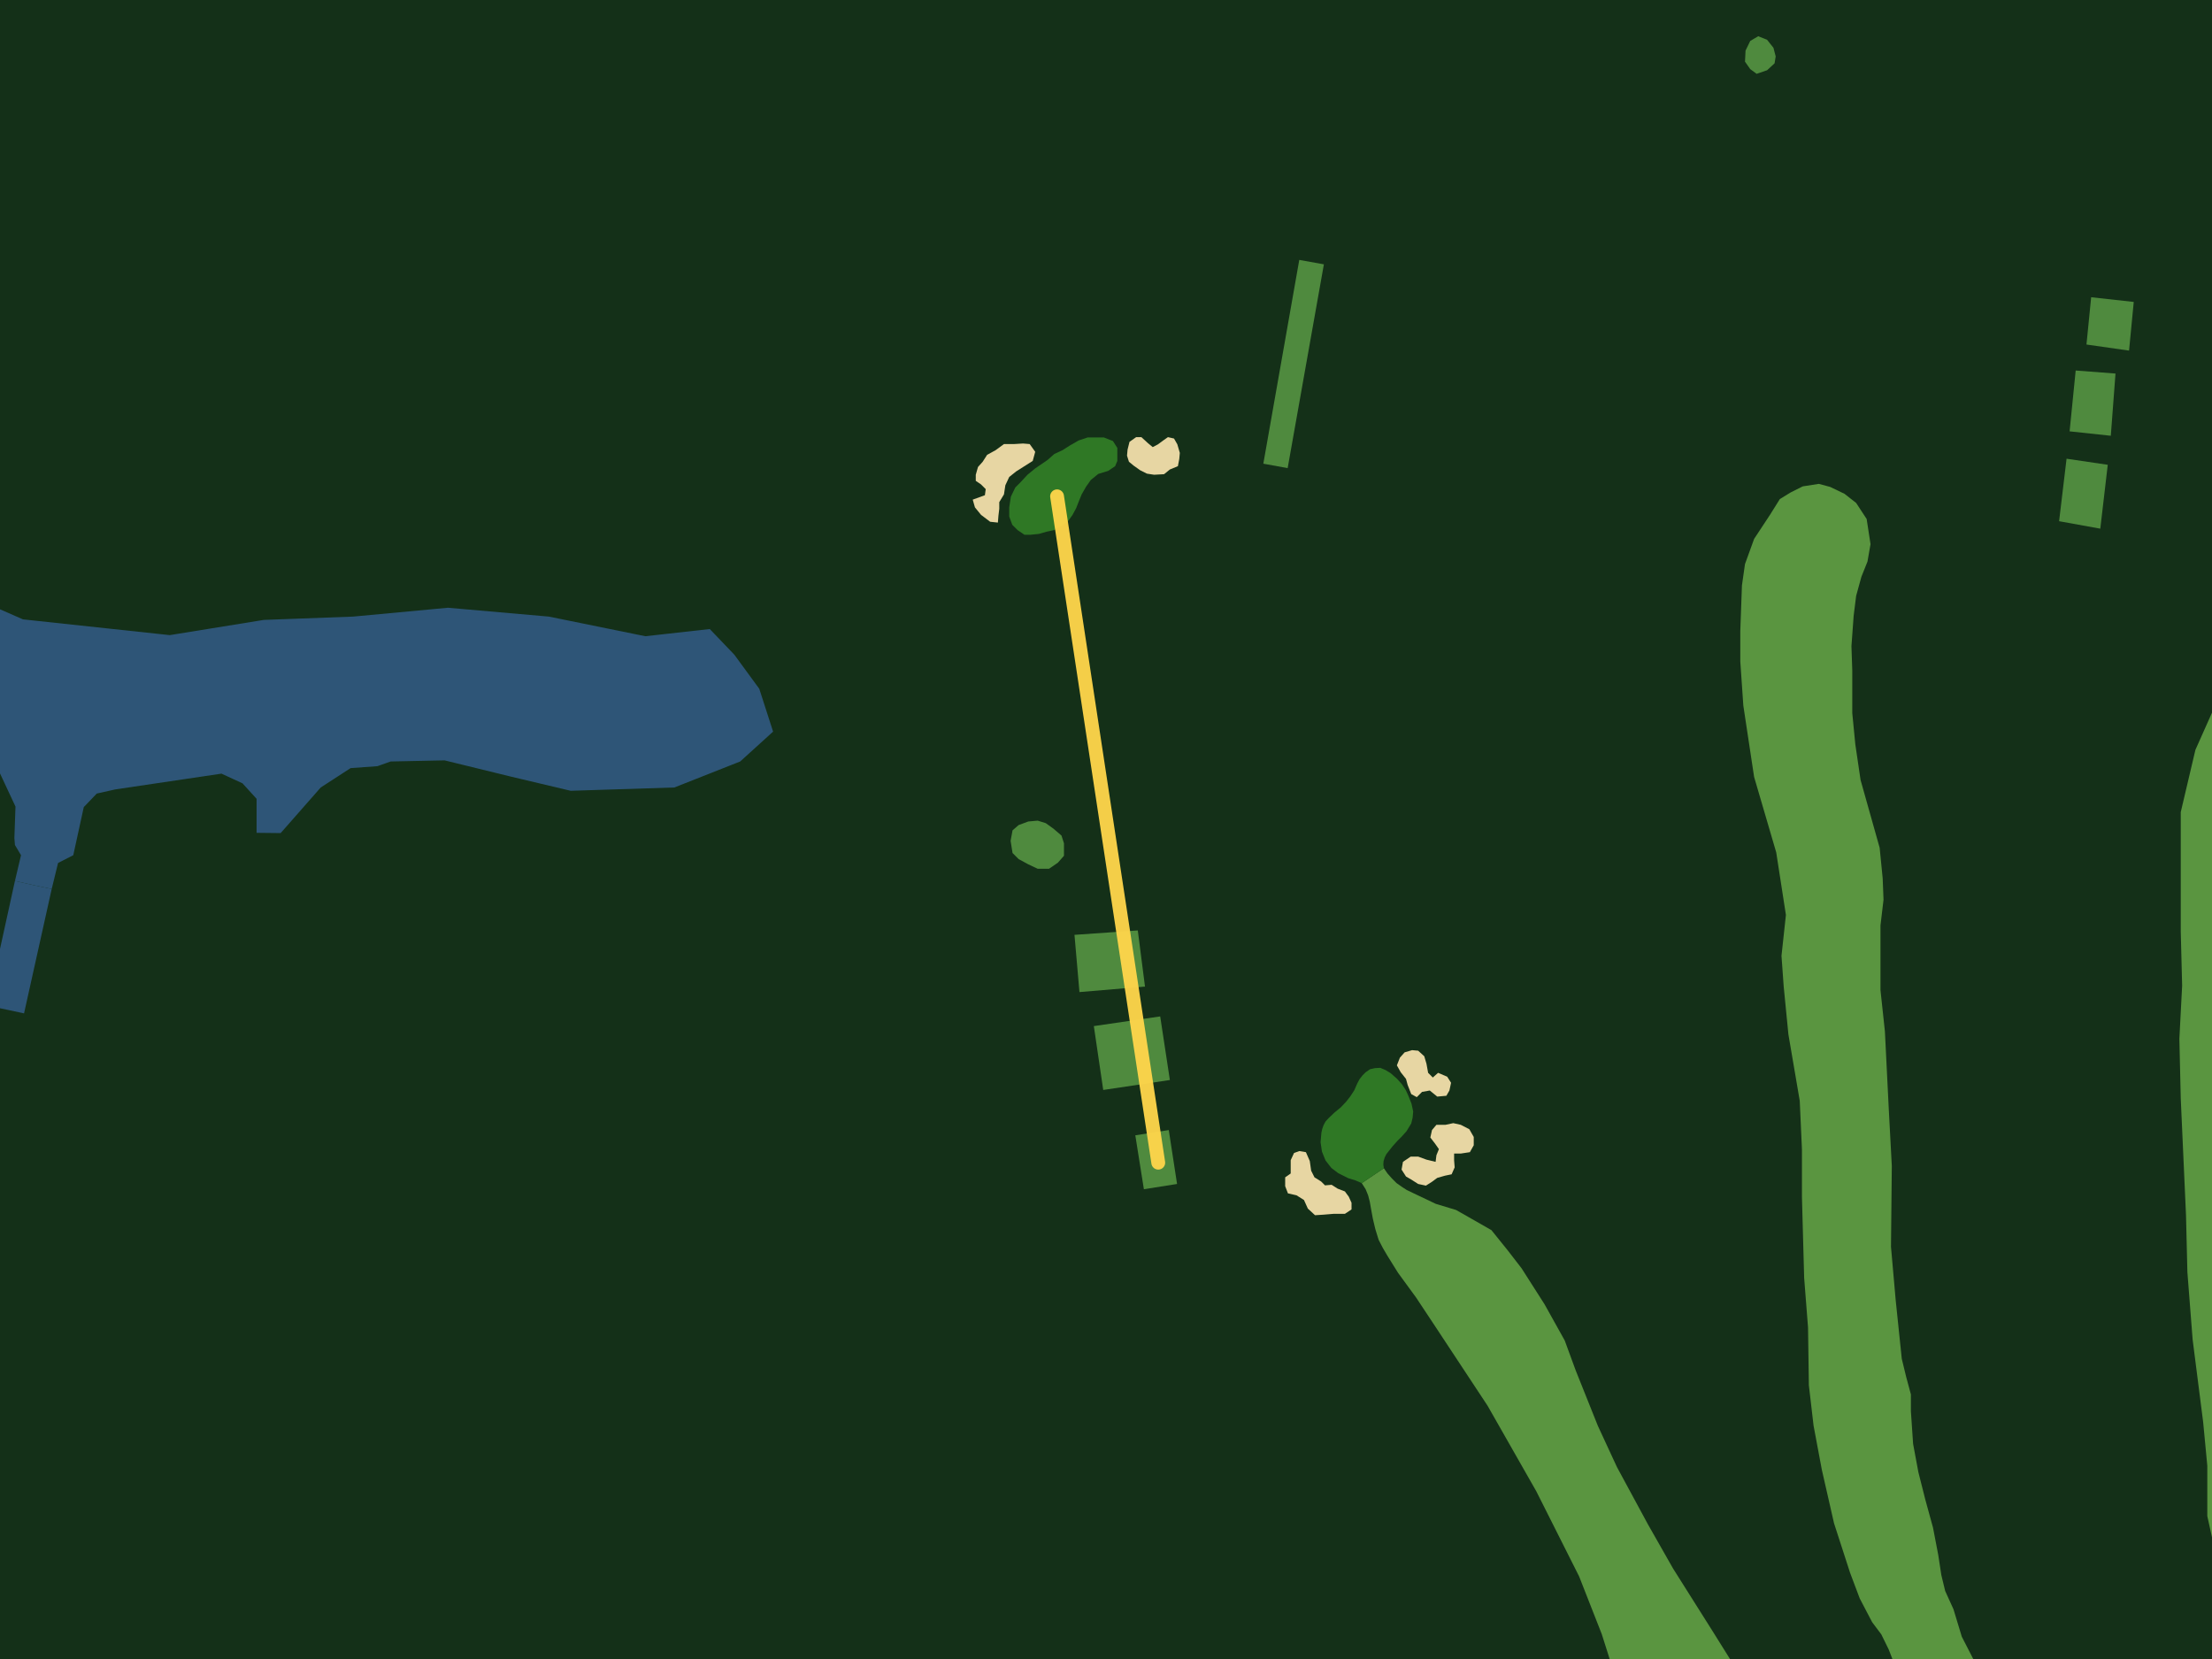
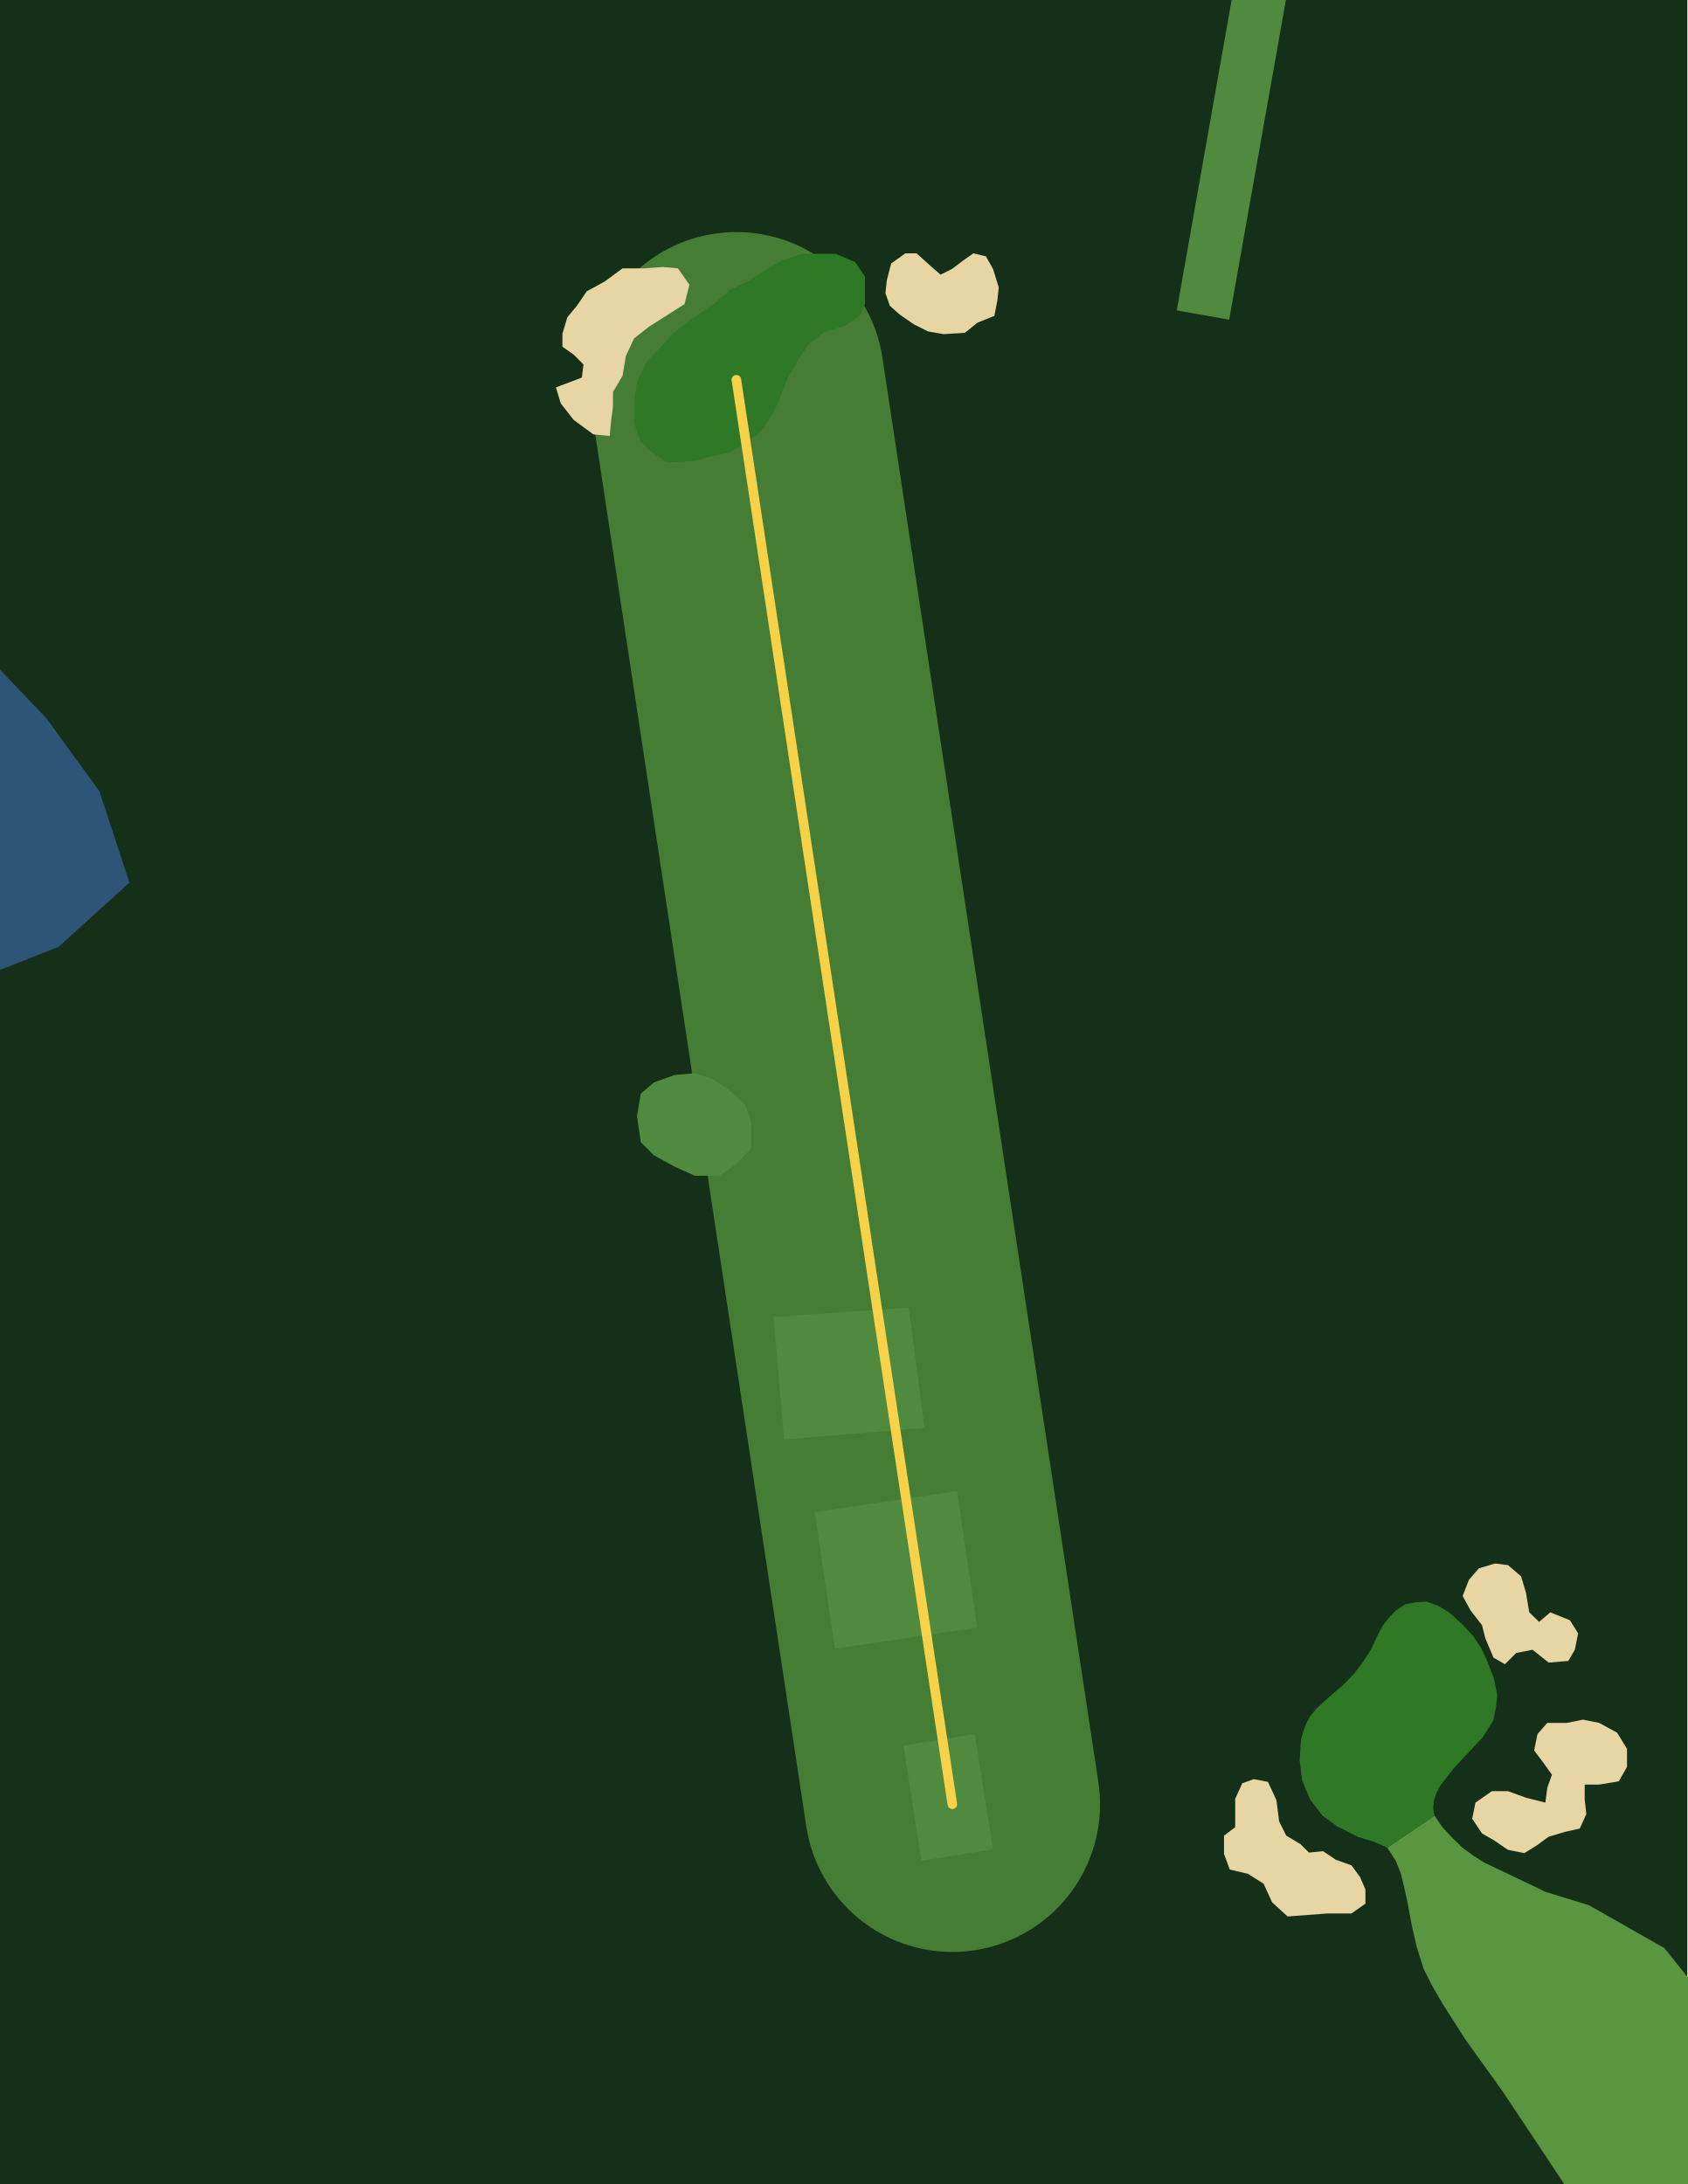
- <svg xmlns="http://www.w3.org/2000/svg" viewBox="0 0 800 600" preserveAspectRatio="xMidYMid slice">
+ <svg xmlns="http://www.w3.org/2000/svg" viewBox="0 0 618 800" preserveAspectRatio="xMidYMid meet">
  <rect width="100%" height="100%" fill="#143018" />
-   <path d="M812.7,566.5 L806.0,564.1 L800.2,556.9 L798.3,548.3 L798.3,539.7 L798.3,530.1 L796.8,514.3 L793.0,484.5 L791.1,460.1 L790.6,439.5 L788.7,397.3 L788.2,375.7 L789.2,356.5 L788.7,336.9 L788.7,293.7 L794.0,271.2 L800.2,257.3 L804.0,242.5 L808.4,227.1 L815.1,211.8 L831.4,188.8 L839.0,178.2 L845.3,167.2 L852.5,153.3 L856.3,142.7 L857.7,127.9 L858.2,123.6 L862.5,128.4 L865.5,128.5 L871.2,128.8 L879.8,123.6 L888.4,114.0 L889.8,107.3 L890.8,98.6 L891.3,91.9 L890.8,87.6 L895.6,90.0 L900.4,89.5 L904.7,89.5 L909.5,91.9 L914.3,94.8 L918.1,97.7 L919.6,103.0 L916.7,109.2 L912.4,117.3 L908.5,125.0 L906.1,136.0 L899.9,149.5 L895.6,160.5 L891.3,173.4 L884.1,184.9 L871.6,197.4 L862.5,211.8 L848.6,229.0 L842.9,239.1 L836.6,254.0 L835.7,271.2 L835.2,305.2 L832.8,330.7 L830.9,345.7 L828.5,378.1 L826.8,404.7 L827.0,413.8 L826.6,436.8 L825.4,452.9 L825.1,472.1 L826.3,484.5 L829.0,498.7 L832.1,522.2 L834.5,535.1 L835.0,544.5 L834.2,551.9 L832.8,557.2 L829.9,561.0 L825.4,563.6 L819.1,566.0 L812.7,566.5 Z" fill="#5a9540" stroke="none" />
-   <path d="M652.0,175.9 L657.8,175.0 L661.9,176.1 L667.1,178.6 L671.3,181.9 L675.1,187.7 L676.5,196.8 L675.4,203.1 L673.2,208.6 L671.3,215.5 L670.4,222.7 L669.6,233.7 L669.9,242.5 L669.9,257.9 L671.0,269.2 L672.9,282.1 L679.8,306.6 L680.9,317.7 L681.2,325.4 L680.1,334.7 L680.1,346.8 L680.1,358.1 L681.7,373.0 L683.1,401.1 L684.2,421.7 L683.9,450.9 L685.6,470.2 L687.8,491.4 L689.4,498.0 L691.1,504.3 L691.1,510.4 L691.9,522.2 L693.8,532.4 L696.3,542.3 L699.1,552.5 L701.0,562.4 L702.1,569.6 L703.5,575.4 L706.5,582.0 L709.5,591.9 L713.7,600.1 L715.3,608.4 L715.9,614.5 L715.0,618.6 L712.0,623.0 L706.2,624.9 L701.6,625.5 L697.7,625.2 L691.9,622.2 L688.3,619.4 L686.7,615.8 L687.0,611.4 L687.2,607.0 L684.8,601.0 L683.1,596.6 L680.4,591.1 L677.1,586.7 L672.6,578.1 L669.1,568.8 L663.3,550.9 L658.9,531.6 L655.9,515.6 L654.2,501.0 L653.9,480.1 L652.5,462.2 L651.7,433.0 L651.7,415.7 L650.9,398.1 L646.8,374.1 L645.1,356.8 L644.3,345.7 L645.9,330.9 L642.4,308.3 L634.4,281.0 L630.5,255.2 L629.4,239.2 L629.4,228.2 L630.0,211.7 L631.1,204.0 L634.4,194.9 L640.2,186.1 L643.7,180.5 L647.6,178.1 L652.0,175.9 Z" fill="#5a9540" stroke="none" />
-   <path d="M560.0,781.0 L555.1,778.3 L550.7,772.8 L549.6,766.2 L550.7,757.3 L555.6,750.2 L561.7,740.3 L567.2,730.9 L577.1,714.4 L583.2,699.0 L588.1,685.2 L592.5,664.3 L591.4,652.2 L590.3,634.5 L587.0,615.3 L579.3,591.0 L571.1,570.1 L555.6,539.3 L538.0,508.4 L518.4,478.7 L512.1,469.2 L505.6,460.3 L501.8,454.2 L500.1,451.3 L498.6,448.4 L497.4,444.5 L496.5,440.7 L495.8,436.9 L495.4,434.6 L494.8,432.3 L493.9,430.1 L492.5,427.9 L500.5,422.5 L501.8,424.4 L503.4,426.2 L505.1,427.9 L507.1,429.3 L508.8,430.4 L511.1,431.5 L519.3,435.4 L526.6,437.6 L531.0,440.1 L539.4,444.9 L545.2,452.1 L550.3,458.7 L558.6,471.7 L565.9,484.8 L569.9,495.7 L577.9,515.7 L584.8,530.6 L596.0,551.3 L605.1,567.3 L619.3,589.8 L629.8,606.6 L637.5,624.0 L641.8,634.5 L644.4,645.8 L644.4,658.5 L642.2,678.5 L636.7,694.5 L629.8,707.9 L623.3,719.2 L616.4,732.6 L610.9,743.9 L604.0,753.3 L598.6,759.1 L596.4,764.2 L591.7,771.5 L584.1,778.0 L580.4,780.2 L574.6,781.7 L567.3,782.4 L560.0,781.0 Z" fill="#5a9540" stroke="none" />
-   <path d="M279.6,264.6 L267.7,275.4 L243.9,284.8 L206.4,286.0 L184.9,280.9 L160.8,275.0 L141.3,275.4 L136.5,277.1 L126.8,277.8 L116.0,284.8 L101.5,301.3 L92.8,301.2 L92.8,288.9 L87.7,283.3 L80.1,279.8 L41.7,285.5 L35.0,287.0 L30.3,291.9 L26.5,309.3 L21.0,312.1 L18.7,321.5 L12.5,320.2 L5.4,318.6 L7.6,309.3 L5.4,305.6 L5.2,303.1 L5.6,291.7 L-0.1,279.5 L-12.9,272.4 L-35.6,272.1 L-49.7,276.0 L-67.7,281.9 L-85.1,276.5 L-109.7,266.0 L-115.2,258.2 L-125.5,254.0 L-139.1,256.0 L-152.5,256.0 L-161.4,248.2 L-167.8,235.3 L-180.0,224.4 L-197.8,224.2 L-230.8,223.9 L-259.6,224.3 L-297.3,233.3 L-322.6,229.3 L-338.8,216.5 L-333.1,209.6 L-292.3,191.0 L-249.7,175.8 L-205.7,167.9 L-178.9,165.5 L-150.8,170.6 L-125.0,180.7 L-87.9,193.0 L-33.0,205.9 L8.3,224.0 L61.4,229.7 L95.4,224.2 L127.7,223.0 L162.0,219.8 L198.5,223.0 L233.4,230.1 L256.7,227.5 L265.6,236.8 L274.6,249.1 L279.6,264.6 Z" fill="#2e5577" stroke="none" />
-   <path d="M-4.5,363.7 L5.4,318.6 L12.5,320.2 L18.7,321.5 L8.7,366.5 L3.1,365.3 L-4.5,363.7 Z" fill="#2e5577" stroke="none" />
-   <path d="M509.1,392.4 L508.5,390.2 L506.6,387.8 L505.2,385.3 L506.3,382.5 L508.0,380.6 L510.7,379.8 L512.9,380.0 L515.1,382.0 L515.9,384.7 L516.5,388.0 L518.2,389.7 L520.1,388.0 L523.4,389.4 L524.8,391.6 L524.2,394.4 L523.1,396.3 L519.8,396.6 L517.1,394.4 L514.3,394.9 L512.4,396.8 L510.4,395.7 L509.1,392.4 Z" fill="#e7d6a3" stroke="none" />
-   <path d="M510.4,426.6 L508.5,425.5 L506.9,423.0 L507.4,420.2 L510.2,418.3 L512.9,418.3 L515.9,419.4 L519.2,420.2 L519.5,417.8 L520.4,415.6 L519.0,413.6 L517.3,411.4 L517.9,408.7 L519.5,406.8 L522.8,406.8 L525.6,406.2 L528.3,406.8 L531.4,408.4 L533.0,411.2 L533.0,414.2 L531.6,416.7 L528.3,417.2 L525.9,417.2 L525.9,419.7 L526.1,422.2 L525.0,424.7 L522.6,425.2 L519.8,426.0 L517.9,427.4 L515.7,428.8 L512.9,428.2 L510.4,426.6 Z" fill="#e7d6a3" stroke="none" />
-   <path d="M358.1,188.7 L354.8,186.2 L352.6,183.5 L351.8,180.7 L354.0,179.9 L356.2,179.1 L356.5,176.9 L354.8,175.2 L352.9,173.9 L352.9,171.7 L353.7,168.9 L355.4,167.0 L357.0,164.5 L360.1,162.8 L363.1,160.6 L366.7,160.6 L370.0,160.4 L372.4,160.6 L374.4,163.4 L373.5,166.7 L370.5,168.6 L367.5,170.5 L365.0,172.5 L363.6,175.5 L363.1,178.8 L361.4,181.6 L361.4,184.0 L361.1,186.5 L360.9,189.0 L358.1,188.7 Z" fill="#e7d6a3" stroke="none" />
-   <path d="M407.6,164.8 L407.8,162.6 L408.5,159.8 L410.9,158.1 L412.8,158.1 L415.2,160.3 L416.9,161.7 L418.8,160.7 L420.7,159.3 L422.4,158.1 L424.6,158.6 L425.8,160.7 L426.7,163.8 L426.5,166.0 L426.0,168.6 L423.1,169.8 L421.0,171.5 L417.4,171.7 L414.8,171.3 L412.4,170.1 L410.0,168.4 L408.3,167.0 L407.6,164.8 Z" fill="#e7d6a3" stroke="none" />
-   <path d="M478.7,439.3 L475.6,439.5 L473.0,437.1 L471.6,434.0 L468.9,432.3 L465.8,431.6 L464.8,429.0 L464.8,425.8 L466.8,424.4 L466.8,422.3 L466.8,419.6 L468.0,417.0 L469.9,416.3 L472.3,416.7 L473.7,419.9 L474.2,423.4 L475.4,425.8 L477.8,427.3 L479.2,428.7 L481.6,428.5 L483.8,429.9 L486.4,430.9 L487.8,432.8 L488.8,435.0 L488.8,437.4 L486.4,439.0 L482.3,439.0 L478.7,439.3 Z" fill="#e7d6a3" stroke="none" />
-   <path d="M747.4,165.9 L744.7,188.5 L759.6,191.2 L762.3,168.1 L747.4,165.9 Z" fill="#4f8a3e" stroke="none" />
-   <path d="M750.7,134.0 L748.5,156.0 L763.4,157.6 L765.1,135.1 L750.7,134.0 Z" fill="#4f8a3e" stroke="none" />
-   <path d="M756.3,107.5 L754.6,124.6 L770.0,126.8 L771.7,109.2 L756.3,107.5 Z" fill="#4f8a3e" stroke="none" />
-   <path d="M644.5,-28.1 L644.5,-11.1 L660.7,-10.7 L660.3,-28.4 L644.5,-28.1 Z" fill="#4f8a3e" stroke="none" />
-   <path d="M633.0,14.8 L631.3,18.3 L631.1,22.3 L633.0,25.0 L635.3,26.7 L639.1,25.4 L641.8,22.9 L642.2,20.4 L641.4,17.3 L639.1,14.4 L635.9,13.1 L633.0,14.8 Z" fill="#4f8a3e" stroke="none" />
-   <path d="M410.6,410.6 L413.7,430.1 L425.7,428.2 L422.7,408.7 L410.6,410.6 Z" fill="#4f8a3e" stroke="none" />
-   <path d="M395.6,371.1 L399.0,394.2 L423.1,390.6 L419.6,367.6 L395.6,371.1 Z" fill="#4f8a3e" stroke="none" />
-   <path d="M388.6,338.1 L390.4,358.8 L414.1,356.8 L411.5,336.5 L388.6,338.1 Z" fill="#4f8a3e" stroke="none" />
-   <path d="M368.4,298.4 L366.2,300.3 L365.5,304.1 L366.2,308.5 L368.4,310.7 L371.9,312.6 L375.3,314.2 L379.4,314.2 L382.6,312.0 L384.8,309.5 L384.8,305.0 L383.9,302.2 L381.0,299.7 L378.2,297.7 L375.3,296.8 L371.9,297.1 L368.4,298.4 Z" fill="#4f8a3e" stroke="none" />
-   <path d="M469.9,94.0 L456.9,167.7 L465.7,169.3 L478.8,95.6 L469.9,94.0 Z" fill="#4f8a3e" stroke="none" />
-   <path d="M250.7,-89.8 L266.6,-87.3 L265.9,-60.7 L249.5,-62.0 L250.1,-74.8 L250.7,-89.8 Z" fill="#4f8a3e" stroke="none" />
-   <path d="M492.5,427.9 L490.2,426.9 L487.6,426.1 L484.0,424.3 L481.5,422.4 L479.4,419.7 L478.1,416.5 L477.6,413.1 L477.9,409.7 L478.2,408.3 L478.7,406.9 L479.4,405.6 L480.5,404.4 L482.6,402.4 L484.9,400.5 L486.8,398.5 L488.3,396.6 L489.8,394.3 L490.9,391.8 L491.7,390.3 L492.8,388.9 L493.9,387.8 L495.5,386.7 L497.3,386.3 L499.2,386.2 L501.1,387.0 L502.9,388.1 L505.2,390.1 L507.0,392.1 L508.4,394.2 L509.4,396.4 L510.5,399.2 L511.1,402.0 L510.9,404.2 L510.4,406.3 L508.7,409.1 L507.0,411.0 L505.5,412.5 L503.7,414.5 L501.4,417.4 L500.8,418.6 L500.4,419.9 L500.3,421.2 L500.5,422.5 L492.5,427.9 Z" fill="#2f7825" stroke="none" />
-   <path d="M366.1,189.8 L365.0,186.8 L365.0,183.5 L365.6,179.6 L367.2,176.3 L369.1,174.4 L371.6,171.7 L374.4,169.4 L378.8,166.4 L381.3,164.2 L384.3,162.8 L386.8,161.2 L390.1,159.3 L393.4,158.2 L396.7,158.2 L399.2,158.2 L402.5,159.5 L404.1,162.0 L404.1,164.5 L404.1,166.7 L403.3,168.6 L400.8,170.3 L397.2,171.4 L394.5,173.6 L392.8,176.0 L391.2,178.8 L390.3,181.0 L389.2,183.8 L387.9,186.2 L386.5,188.2 L384.0,190.1 L381.3,191.7 L378.5,192.3 L375.7,193.1 L372.7,193.4 L370.5,193.4 L368.0,191.7 L366.1,189.8 Z" fill="#2f7825" stroke="none" />
-   <path d="M310.5,-95.3 L305.2,-94.0 L302.3,-91.8 L298.5,-89.3 L294.7,-86.1 L292.2,-81.4 L291.6,-77.3 L292.5,-73.8 L293.8,-68.4 L294.1,-64.6 L297.3,-58.9 L300.1,-57.3 L307.4,-54.8 L313.1,-56.4 L317.5,-60.2 L322.6,-65.2 L324.8,-71.9 L325.1,-75.4 L325.1,-80.1 L324.1,-84.5 L320.0,-88.3 L318.8,-91.5 L314.3,-93.7 L310.5,-95.3 Z" fill="#2f7825" stroke="none" />
-   <path d="M418.9,420.5 L382.3,179.5" fill="none" stroke="#ffd64a" stroke-width="5" stroke-linecap="round" stroke-linejoin="round" opacity="0.95" />
+   <path d="M348.8,660.9 L269.7,139.1" fill="none" stroke="#4e8b39" stroke-width="108.2" stroke-linecap="round" stroke-linejoin="round" opacity="0.85" />
+   <path d="M654.4,1441.1 L643.6,1435.2 L634.1,1423.3 L631.7,1409.0 L634.1,1389.9 L644.8,1374.4 L657.9,1353.0 L669.8,1332.7 L691.3,1296.9 L704.4,1263.6 L715.1,1233.8 L724.7,1188.5 L722.3,1162.2 L719.9,1124.1 L712.7,1082.4 L696.1,1029.9 L678.2,984.7 L644.8,917.9 L606.7,851.1 L564.2,786.9 L550.5,766.3 L536.6,746.9 L528.3,733.9 L524.6,727.5 L521.4,721.2 L518.8,712.9 L516.9,704.4 L515.4,696.3 L514.3,691.4 L513.1,686.4 L511.2,681.6 L508.1,676.8 L525.4,665.1 L528.3,669.3 L531.8,673.1 L535.5,676.7 L539.7,679.8 L543.5,682.2 L548.5,684.6 L566.1,693.0 L582.0,697.9 L591.5,703.3 L609.6,713.6 L622.2,729.3 L633.2,743.5 L651.3,771.8 L667.0,800.1 L675.6,823.7 L692.9,866.9 L707.9,899.2 L732.2,944.0 L751.9,978.6 L782.6,1027.4 L805.4,1063.5 L821.9,1101.2 L831.3,1124.1 L836.8,1148.4 L836.8,1176.0 L832.1,1219.2 L820.3,1253.8 L805.4,1282.9 L791.2,1307.3 L776.3,1336.4 L764.5,1360.8 L749.6,1381.2 L737.8,1393.8 L733.0,1404.8 L722.8,1420.6 L706.3,1434.7 L698.4,1439.4 L685.8,1442.6 L670.1,1444.1 L654.4,1441.1 Z" fill="#5a9540" stroke="none" />
+   <path d="M47.4,323.3 L21.5,346.8 L-29.9,367.1 L-111.1,369.6 L-157.7,358.6 L-209.9,345.9 L-251.9,346.8 L-262.4,350.3 L-283.5,352.0 L-306.7,367.1 L-338.2,402.9 L-357.0,402.6 L-356.9,375.9 L-368.0,363.8 L-384.5,356.3 L-467.5,368.5 L-482.2,371.8 L-492.3,382.4 L-500.6,420.1 L-512.4,426.3 L-517.4,446.6 L-530.8,443.8 L-546.1,440.3 L-541.4,420.1 L-546.2,412.2 L-546.6,406.8 L-545.6,381.9 L-558.1,355.7 L-585.8,340.2 L-634.9,339.6 L-665.5,348.0 L-704.4,360.8 L-742.0,349.2 L-795.4,326.5 L-807.2,309.6 L-829.4,300.5 L-859.0,304.8 L-888.0,304.8 L-907.3,287.9 L-921.0,260.0 L-947.6,236.3 L-985.9,235.9 L-1057.4,235.4 L-1119.8,236.1 L-1201.4,255.6 L-1256.0,247.1 L-1291.2,219.3 L-1278.8,204.3 L-1190.6,164.1 L-1098.2,131.2 L-1003.1,114.1 L-945.1,108.9 L-884.2,120.0 L-828.4,141.8 L-748.1,168.3 L-629.2,196.4 L-539.9,235.5 L-425.0,247.8 L-351.4,236.0 L-281.4,233.3 L-207.1,226.5 L-128.2,233.3 L-52.6,248.8 L-2.1,243.1 L17.0,263.1 L36.4,289.8 L47.4,323.3 Z" fill="#2e5577" stroke="none" />
+   <path d="M544.0,600.1 L542.8,595.3 L538.6,589.9 L535.7,584.6 L538.0,578.7 L541.6,574.5 L547.6,572.7 L552.3,573.3 L557.1,577.4 L558.9,583.4 L560.1,590.6 L563.7,594.1 L567.8,590.6 L575.0,593.5 L578.0,598.3 L576.8,604.3 L574.4,608.4 L567.2,609.0 L561.3,604.3 L555.3,605.5 L551.2,609.6 L547.0,607.2 L544.0,600.1 Z" fill="#e7d6a3" stroke="none" />
+   <path d="M547.0,674.0 L542.8,671.6 L539.2,666.2 L540.4,660.3 L546.4,656.1 L552.3,656.1 L558.9,658.5 L566.0,660.3 L566.7,654.9 L568.4,650.1 L565.5,646.0 L561.9,641.2 L563.1,635.2 L566.7,631.1 L573.8,631.1 L579.8,629.9 L585.7,631.1 L592.3,634.7 L595.9,640.6 L595.9,647.2 L592.9,652.5 L585.7,653.7 L580.4,653.7 L580.4,659.1 L581.0,664.5 L578.6,669.8 L573.2,671.0 L567.2,672.8 L563.1,675.8 L558.3,678.8 L552.3,677.6 L547.0,674.0 Z" fill="#e7d6a3" stroke="none" />
+   <path d="M217.3,159.1 L210.1,153.8 L205.4,147.8 L203.6,141.9 L208.4,140.1 L213.1,138.3 L213.7,133.5 L210.1,129.9 L206.0,127.0 L206.0,122.2 L207.8,116.2 L211.3,112.0 L214.9,106.7 L221.5,103.1 L228.0,98.3 L235.8,98.3 L242.9,97.8 L248.3,98.3 L252.5,104.3 L250.7,111.4 L244.1,115.6 L237.5,119.8 L232.2,124.0 L229.2,130.5 L228.0,137.7 L224.5,143.6 L224.5,149.0 L223.8,154.4 L223.3,159.7 L217.3,159.1 Z" fill="#e7d6a3" stroke="none" />
+   <path d="M324.3,107.4 L324.8,102.7 L326.4,96.5 L331.6,92.8 L335.7,92.8 L340.9,97.5 L344.5,100.6 L348.7,98.5 L352.8,95.4 L356.5,92.8 L361.1,93.9 L363.7,98.5 L365.8,105.3 L365.3,110.0 L364.2,115.7 L358.0,118.2 L353.4,121.9 L345.6,122.4 L339.9,121.4 L334.7,118.8 L329.5,115.2 L325.9,112.0 L324.3,107.4 Z" fill="#e7d6a3" stroke="none" />
+   <path d="M478.4,701.5 L471.6,702.0 L465.9,696.8 L462.8,690.0 L457.1,686.4 L450.4,684.8 L448.3,679.1 L448.3,672.4 L452.4,669.3 L452.4,664.6 L452.4,658.9 L455.0,653.2 L459.2,651.7 L464.4,652.7 L467.5,659.4 L468.5,667.2 L471.1,672.4 L476.3,675.5 L479.4,678.6 L484.6,678.1 L489.2,681.2 L495.0,683.3 L498.1,687.5 L500.1,692.1 L500.1,697.3 L495.0,700.9 L486.1,700.9 L478.4,701.5 Z" fill="#e7d6a3" stroke="none" />
+   <path d="M330.9,639.4 L337.5,681.6 L363.7,677.4 L357.0,635.2 L330.9,639.4 Z" fill="#4f8a3e" stroke="none" />
+   <path d="M298.4,553.9 L305.8,603.9 L357.9,596.2 L350.5,546.2 L298.4,553.9 Z" fill="#4f8a3e" stroke="none" />
+   <path d="M283.3,482.4 L287.2,527.3 L338.6,523.0 L332.8,479.0 L283.3,482.4 Z" fill="#4f8a3e" stroke="none" />
+   <path d="M239.5,396.5 L234.7,400.6 L233.3,408.8 L234.7,418.4 L239.5,423.2 L247.0,427.3 L254.5,430.7 L263.5,430.7 L270.3,425.9 L275.1,420.5 L275.1,410.9 L273.0,404.7 L266.9,399.2 L260.7,395.1 L254.5,393.1 L247.0,393.8 L239.5,396.5 Z" fill="#4f8a3e" stroke="none" />
+   <path d="M459.2,-45.9 L431.0,113.7 L450.2,117.1 L478.5,-42.5 L459.2,-45.9 Z" fill="#4f8a3e" stroke="none" />
+   <path d="M508.1,676.8 L503.1,674.6 L497.5,672.9 L489.7,669.0 L484.3,665.0 L479.8,659.1 L476.9,652.1 L476.0,644.7 L476.5,637.3 L477.3,634.3 L478.4,631.3 L479.9,628.6 L482.1,625.9 L486.8,621.6 L491.6,617.5 L495.8,613.2 L499.0,609.1 L502.2,604.1 L504.7,598.7 L506.5,595.4 L508.9,592.3 L511.3,589.9 L514.6,587.7 L518.6,586.9 L522.6,586.7 L526.7,588.2 L530.7,590.6 L535.6,595.0 L539.5,599.2 L542.6,603.9 L544.8,608.7 L547.1,614.7 L548.4,620.8 L547.9,625.5 L546.9,630.2 L543.2,636.2 L539.5,640.2 L536.3,643.6 L532.4,647.8 L527.4,654.2 L526.1,656.8 L525.2,659.6 L524.9,662.3 L525.4,665.1 L508.1,676.8 Z" fill="#2f7825" stroke="none" />
+   <path d="M234.6,161.5 L232.2,155.0 L232.2,147.8 L233.4,139.5 L237.0,132.3 L241.1,128.1 L246.5,122.2 L252.5,117.4 L262.0,110.9 L267.4,106.1 L273.9,103.1 L279.3,99.5 L286.4,95.4 L293.6,93.0 L300.7,93.0 L306.1,93.0 L313.2,96.0 L316.8,101.3 L316.8,106.7 L316.8,111.4 L315.0,115.6 L309.7,119.2 L301.9,121.6 L296.0,126.3 L292.4,131.7 L288.8,137.7 L287.0,142.4 L284.6,148.4 L281.7,153.8 L278.7,157.9 L273.3,162.1 L267.4,165.7 L261.4,166.9 L255.4,168.7 L248.9,169.2 L244.1,169.2 L238.7,165.7 L234.6,161.5 Z" fill="#2f7825" stroke="none" />
+   <path d="M348.8,660.9 L269.7,139.1" fill="none" stroke="#ffd64a" stroke-width="3.5" stroke-linecap="round" stroke-linejoin="round" opacity="0.95" />
</svg>
